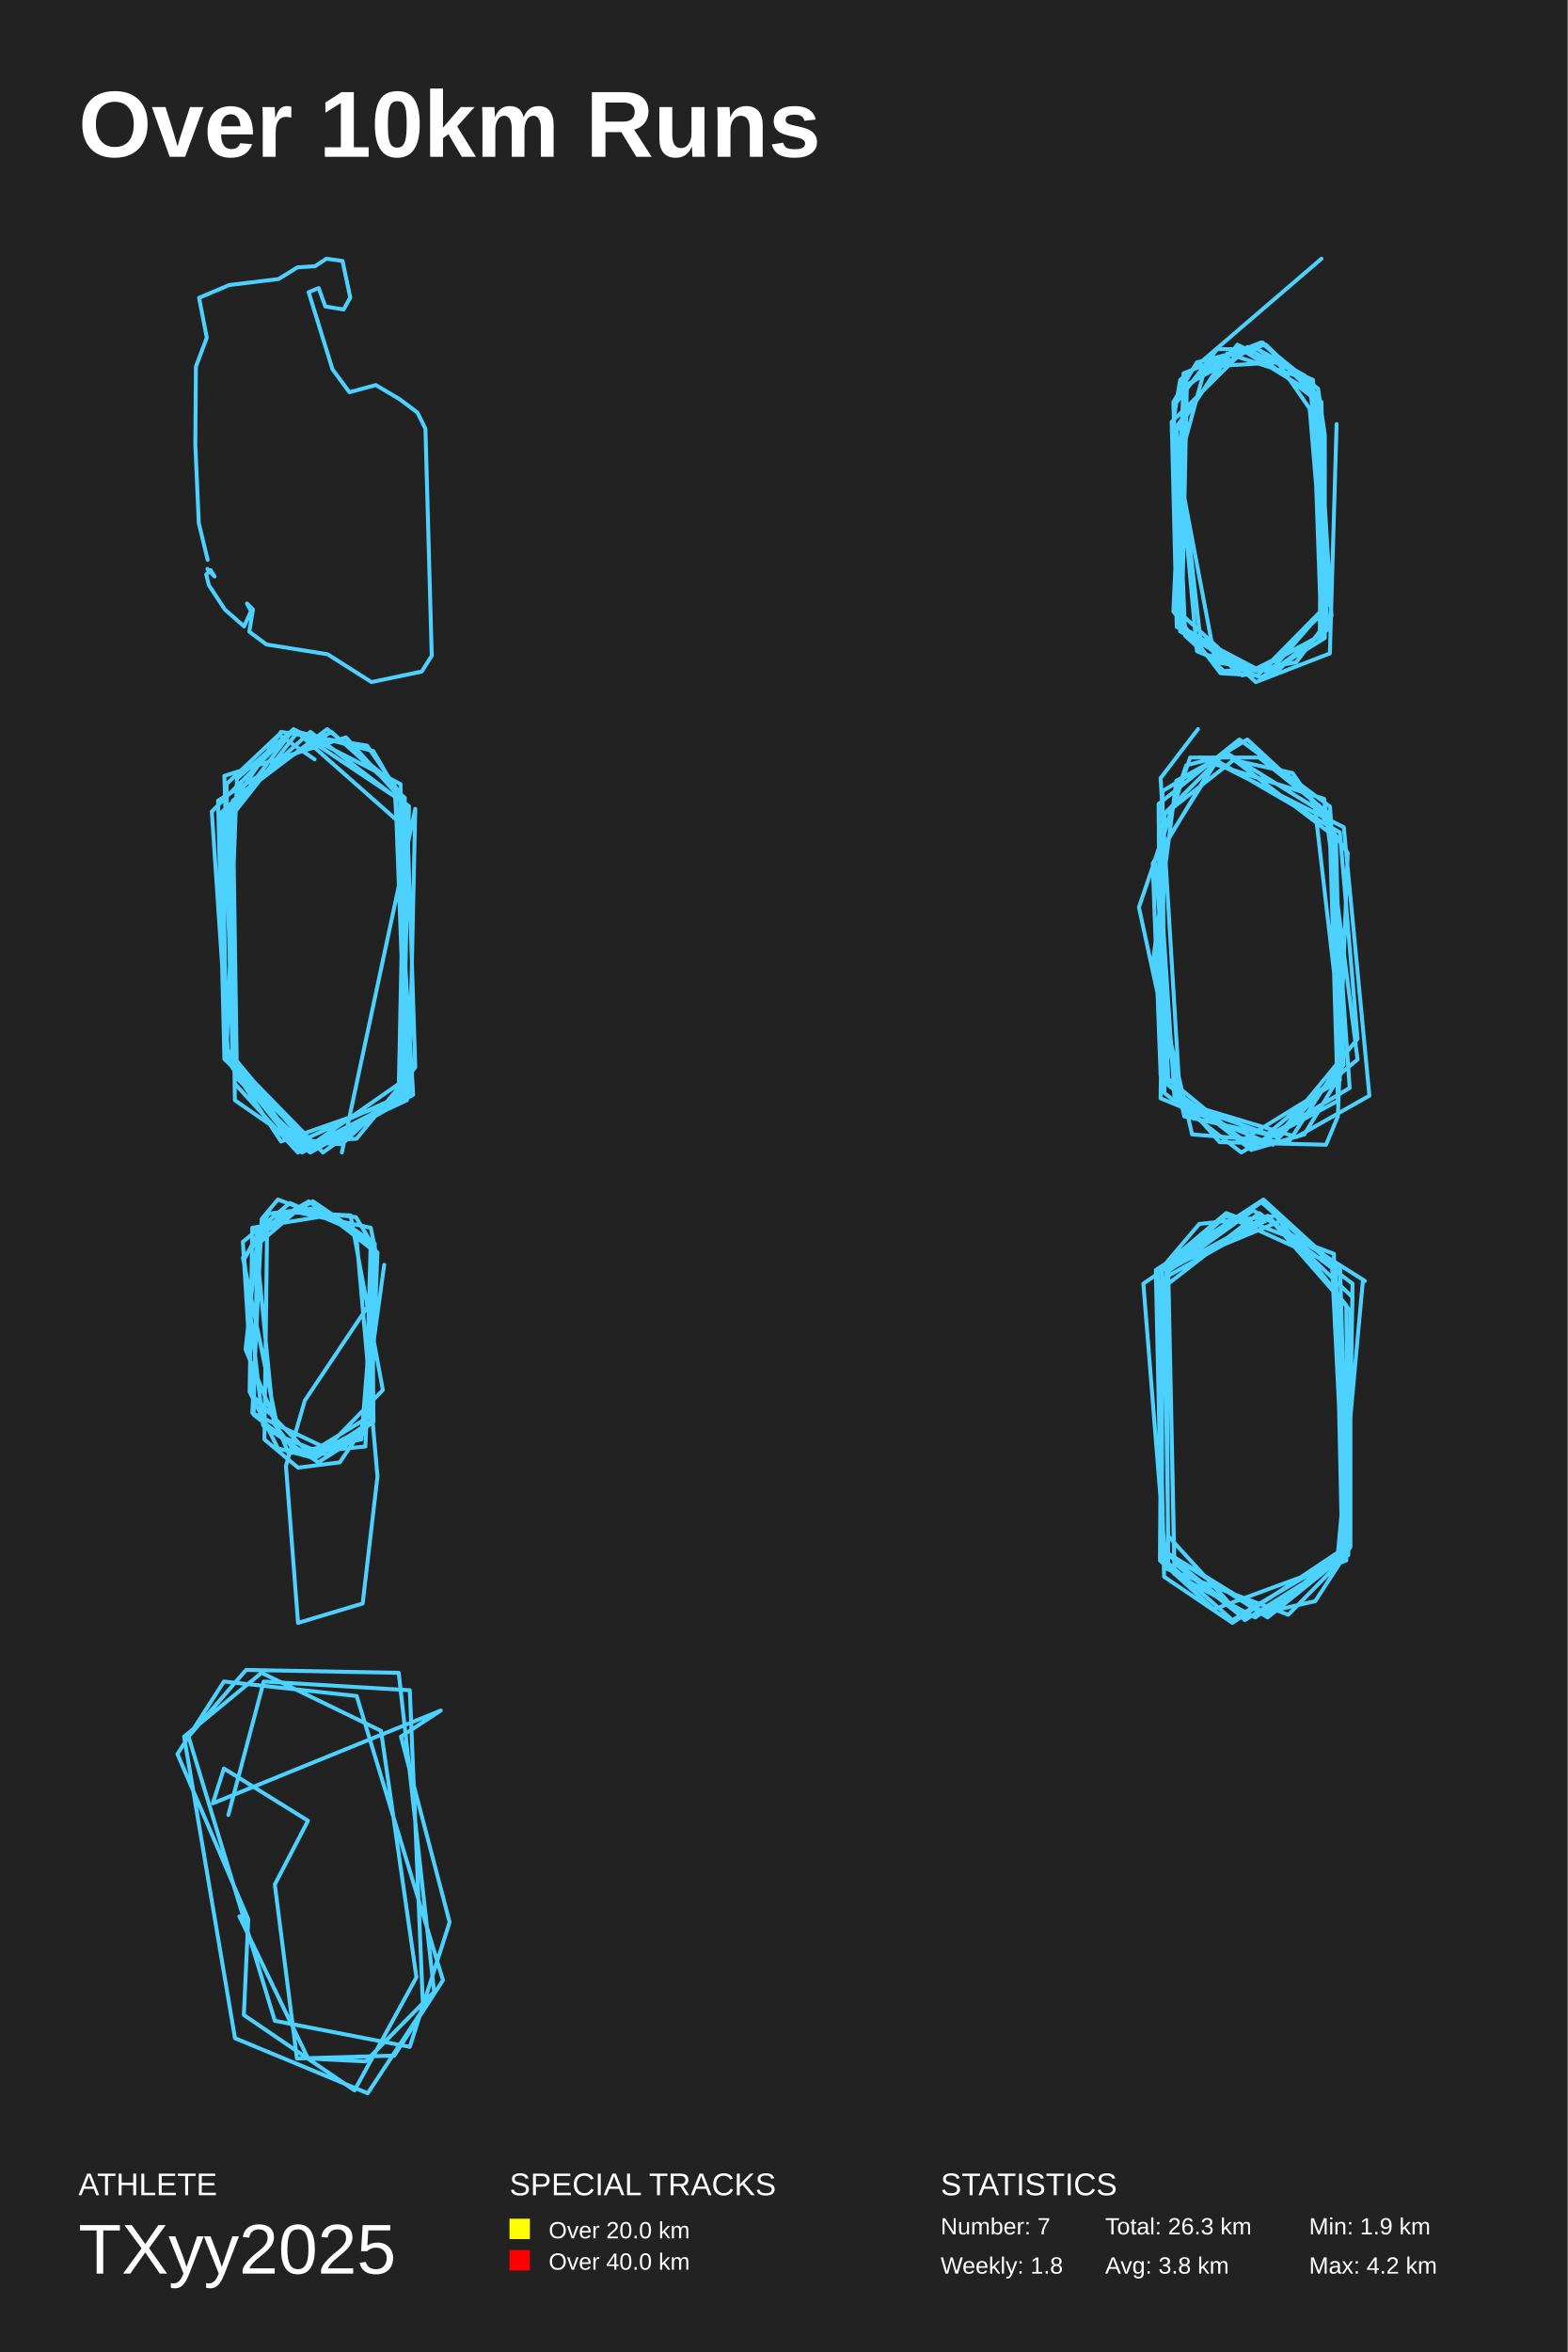
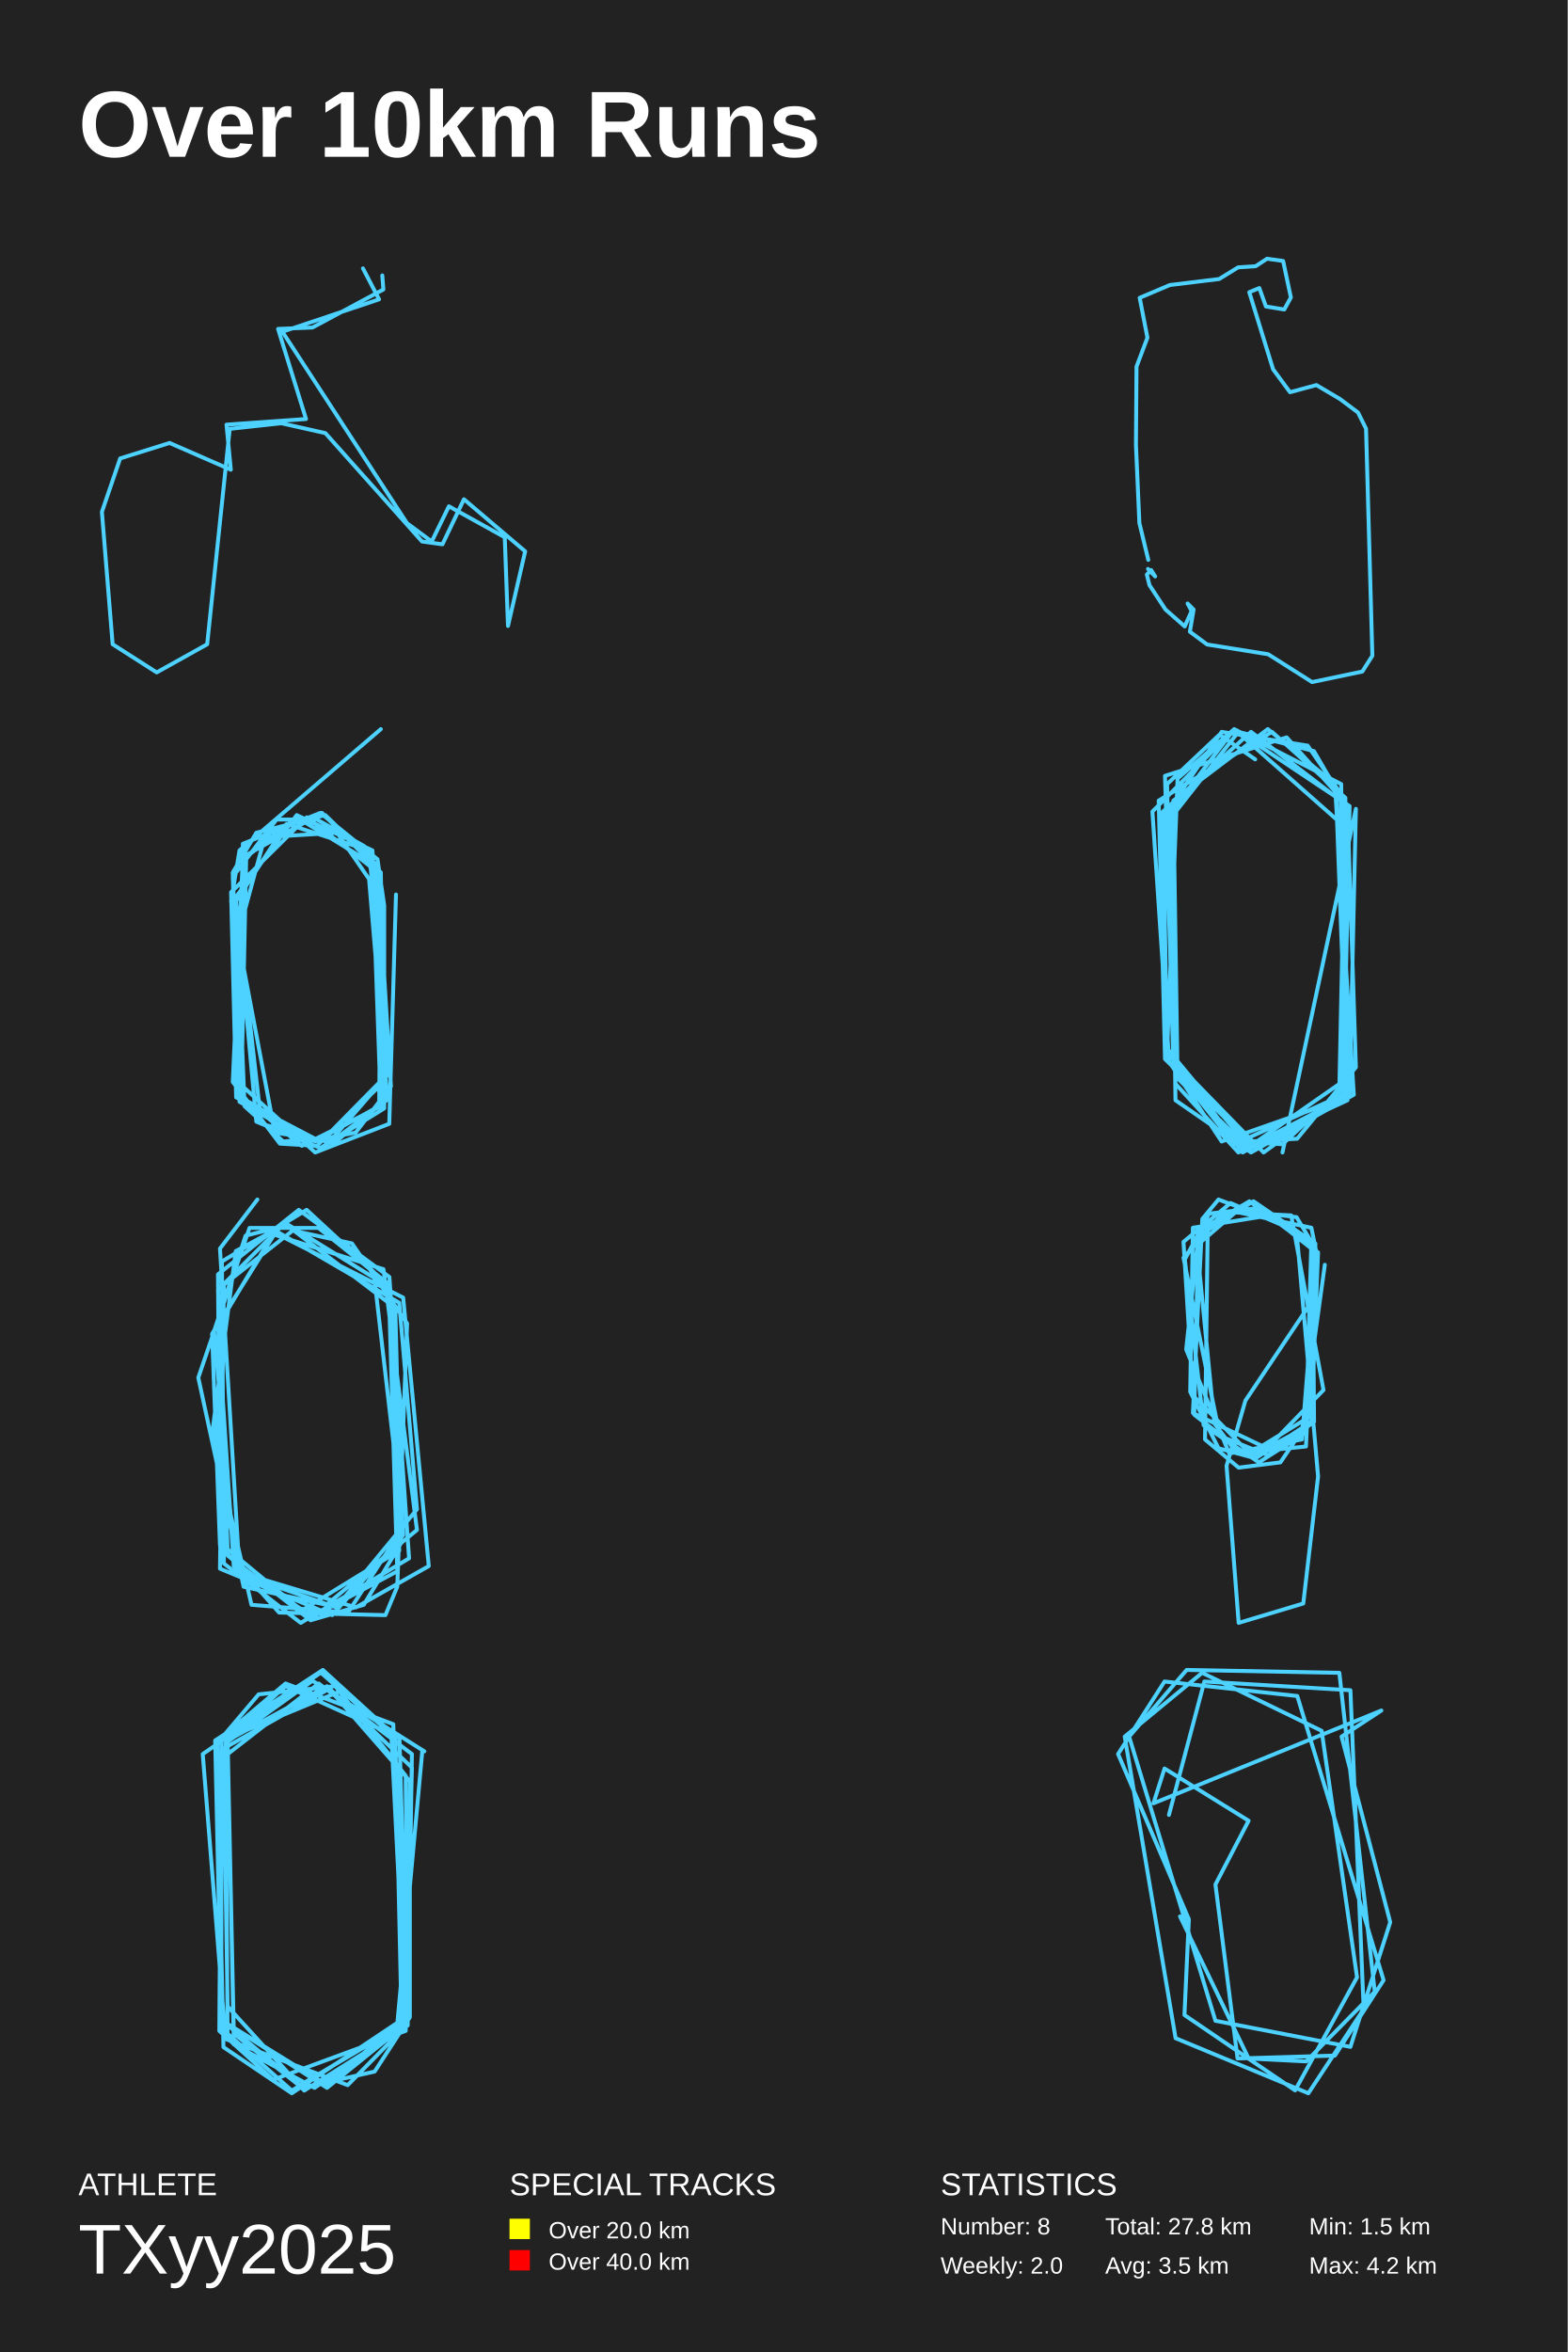
<svg xmlns="http://www.w3.org/2000/svg" baseProfile="full" height="300mm" version="1.1" viewBox="0,0,200,300" width="200mm">
  <defs />
  <rect fill="#222222" height="300" width="200" x="0" y="0" />
  <text fill="#FFFFFF" style="font-size:12px; font-family:Arial; font-weight:bold;" x="10" y="20">Over 10km Runs</text>
  <text fill="#FFFFFF" style="font-size:4px; font-family:Arial" x="10" y="280">ATHLETE</text>
  <text fill="#FFFFFF" style="font-size:9px; font-family:Arial" x="10" y="290">TXyy2025</text>
  <text fill="#FFFFFF" style="font-size:4px; font-family:Arial" x="65" y="280">SPECIAL TRACKS</text>
  <rect fill="yellow" height="2.6" width="2.6" x="65" y="283" />
  <text fill="#FFFFFF" style="font-size:3px; font-family:Arial" x="70" y="285.5">Over 20.0 km</text>
  <rect fill="red" height="2.6" width="2.6" x="65" y="287" />
  <text fill="#FFFFFF" style="font-size:3px; font-family:Arial" x="70" y="289.5">Over 40.0 km</text>
  <text fill="#FFFFFF" style="font-size:4px; font-family:Arial" x="120" y="280">STATISTICS</text>
-   <text fill="#FFFFFF" style="font-size:3px; font-family:Arial" x="120" y="285">Number: 7</text>
-   <text fill="#FFFFFF" style="font-size:3px; font-family:Arial" x="120" y="290">Weekly: 1.8</text>
-   <text fill="#FFFFFF" style="font-size:3px; font-family:Arial" x="141" y="285">Total: 26.3 km</text>
-   <text fill="#FFFFFF" style="font-size:3px; font-family:Arial" x="141" y="290">Avg: 3.8 km</text>
-   <text fill="#FFFFFF" style="font-size:3px; font-family:Arial" x="167" y="285">Min: 1.9 km</text>
+   <text fill="#FFFFFF" style="font-size:3px; font-family:Arial" x="120" y="285">Number: 8</text>
+   <text fill="#FFFFFF" style="font-size:3px; font-family:Arial" x="120" y="290">Weekly: 2.0</text>
+   <text fill="#FFFFFF" style="font-size:3px; font-family:Arial" x="141" y="285">Total: 27.8 km</text>
+   <text fill="#FFFFFF" style="font-size:3px; font-family:Arial" x="141" y="290">Avg: 3.5 km</text>
+   <text fill="#FFFFFF" style="font-size:3px; font-family:Arial" x="167" y="285">Min: 1.5 km</text>
  <text fill="#FFFFFF" style="font-size:3px; font-family:Arial" x="167" y="290">Max: 4.2 km</text>
-   <polyline fill="none" points="26.458,72.566 27.373,73.525 26.86,72.71 26.311,73.285 26.641,74.628 28.69,77.745 31.143,79.903 32.021,77.937 31.509,76.978 32.277,77.745 31.801,80.574 33.997,82.205 41.793,83.451 47.393,87.0 53.799,85.657 55.08,83.643 54.274,54.678 53.25,52.616 50.944,50.889 47.942,49.115 44.575,50.026 42.416,47.1 39.378,37.269 40.659,36.741 41.501,39.091 43.843,39.475 44.685,37.94 43.697,33.288 41.647,33.0 40.183,33.959 37.95,34.103 35.535,35.59 29.239,36.357 25.396,37.988 26.384,43.072 24.993,46.765 24.92,56.74 25.36,66.715 26.494,71.415" stroke="#4DD2FF" stroke-linecap="round" stroke-linejoin="round" stroke-width="0.5" />
-   <polyline fill="none" points="168.587,33.0 150.555,48.469 149.481,54.938 155.063,84.469 162.361,85.594 169.445,80.25 167.084,52.125 163.005,46.219 153.775,46.781 150.555,58.594 153.345,83.344 162.576,85.875 168.801,80.531 167.943,50.438 157.853,44.25 151.413,49.313 150.769,79.969 160.215,85.594 168.372,81.094 168.587,55.219 166.44,47.906 160.429,44.531 155.277,44.531 149.696,51.844 150.984,79.969 158.497,86.156 168.587,81.094 167.513,50.719 159.141,44.25 149.481,53.813 150.125,79.969 160.859,85.594 169.016,78 168.587,51.281 161.073,43.688 150.984,49.313 149.696,78 155.707,85.875 160.429,86.156 169.016,77.438 167.513,48.469 157.853,43.969 150.125,54.375 151.199,81.094 156.136,85.594 162.576,85.031 169.66,76.875 167.084,48.469 156.565,45.094 150.125,54.938 152.701,83.063 160.859,86.438 169.016,81.375 169.016,55.5 168.157,49.594 160.859,43.688 150.984,47.625 150.555,80.531 159.356,85.594 165.367,84.469 169.875,78.563 168.157,50.438 161.503,43.969 152.701,46.219 149.696,51.281 150.34,78 160.215,87.0 169.66,83.344 170.519,54.094" stroke="#4DD2FF" stroke-linecap="round" stroke-linejoin="round" stroke-width="0.5" />
-   <polyline fill="none" points="40.134,96.857 35.584,93.701 28.893,100.013 29.696,134.727 39.331,146.299 51.91,137.533 51.374,102.117 44.148,94.052 28.626,98.961 29.696,135.779 37.725,145.597 43.613,145.948 51.91,138.234 50.572,101.766 39.599,93.351 28.358,103.52 28.893,133.675 38.528,147.0 51.374,139.987 52.177,102.818 37.457,93.0 30.231,99.312 28.893,134.377 41.204,147.0 51.374,139.636 51.107,100.013 37.457,93.0 29.428,103.52 29.964,140.338 39.599,147.0 52.713,139.636 50.304,100.013 41.74,93.0 29.696,102.117 30.231,137.533 39.063,146.299 51.91,140.338 50.572,104.572 37.457,93.0 27.02,103.52 29.161,135.429 35.852,145.597 50.839,140.338 51.642,101.766 42.275,93.351 27.823,102.117 28.626,135.078 39.331,145.597 45.486,145.247 52.98,136.13 51.91,103.169 47.628,95.805 37.993,93.351 28.626,105.273 29.964,136.481 37.457,145.948 51.374,139.636 51.642,102.117 46.825,95.104 35.852,93.351 29.161,103.169 29.964,138.234 37.993,147.0 52.177,139.636 52.98,103.169 43.613,147.0" stroke="#4DD2FF" stroke-linecap="round" stroke-linejoin="round" stroke-width="0.5" />
-   <polyline fill="none" points="152.838,93.0 148.063,99.256 150.576,140.744 162.89,145.024 173.194,132.512 170.932,106.171 155.099,96.951 147.811,109.134 149.822,139.756 158.618,145.354 170.932,137.781 169.676,104.195 156.356,95.963 147.811,104.525 149.068,138.439 159.623,146.671 166.409,144.695 171.183,136.793 170.43,106.829 156.607,96.293 151.33,97.61 147.309,109.793 150.073,140.415 165.403,145.024 174.702,139.756 171.435,105.512 155.099,97.281 147.057,110.122 148.063,137.122 155.602,145.683 169.173,146.012 170.681,142.39 171.937,108.805 164.901,98.598 157.361,96.951 148.565,103.866 148.063,140.085 162.387,146.012 171.435,135.805 169.676,103.866 160.628,96.622 151.832,96.622 145.298,115.72 151.078,142.39 161.634,144.695 173.194,135.146 168.922,101.89 154.345,97.281 150.073,99.585 147.057,122.964 152.084,144.695 164.398,145.683 171.435,134.817 167.665,102.22 159.12,94.317 148.314,100.903 148.565,139.427 158.366,147.0 172.189,138.768 169.676,102.878 158.115,94.317 147.811,102.549 148.063,136.793 159.623,146.341 170.681,140.415 169.676,106.829" stroke="#4DD2FF" stroke-linecap="round" stroke-linejoin="round" stroke-width="0.5" />
-   <polyline fill="none" points="42.662,155.7 35.449,153.0 33.388,155.475 32.186,180.225 41.631,184.725 48.844,177.3 44.723,155.025 36.136,154.575 30.984,160.425 35.621,183.15 41.803,185.625 47.642,181.35 47.47,158.625 40.086,154.125 34.247,154.8 31.156,160.65 33.56,181.8 40.601,186.525 46.612,182.7 47.642,159.525 41.975,155.025 32.186,156.6 31.843,177.525 35.449,184.725 39.571,185.85 46.612,182.025 47.299,158.4 45.41,155.25 37.853,154.35 32.873,157.725 31.327,172.125 36.823,185.4 46.097,183.6 47.986,159.975 47.299,156.6 37.682,154.575 32.701,158.85 34.934,181.575 37.853,185.4 46.612,184.5 47.47,165.825 38.884,178.65 36.479,186.975 38.025,207.0 46.268,204.525 48.157,188.325 45.41,157.05 36.995,153.45 30.984,158.4 32.186,177.975 40.086,186.075 47.299,181.35 48.157,159.75 39.399,153.225 32.873,157.05 32.358,180.45 39.055,185.625 47.127,180.675 47.814,158.625 39.914,153.225 34.075,156.825 33.732,183.6 38.025,187.2 43.349,186.525 46.097,182.475 49.016,161.325" stroke="#4DD2FF" stroke-linecap="round" stroke-linejoin="round" stroke-width="0.5" />
-   <polyline fill="none" points="174.135,163.385 159.868,154.385 148.771,162.346 149.036,199.385 157.226,206.654 171.493,198 170.7,165.115 163.303,155.769 148.243,162 147.979,199.039 154.848,205.269 171.757,199.039 172.55,165.462 161.717,155.077 149.036,162 149.828,199.385 158.547,206.308 167.794,204.231 172.285,197.308 172.285,167.192 161.982,155.423 148.507,163.039 149.036,195.923 158.811,206.654 172.021,198.346 170.964,161.654 156.433,155.077 149.036,161.654 149.828,200.769 160.132,206.308 172.021,198 171.757,166.5 162.774,155.077 152.999,156.115 147.715,162.346 148.243,197.654 158.283,205.962 171.757,198 169.908,160.962 161.189,153.0 147.45,162 148.243,197.654 161.717,205.962 171.229,197.654 170.436,161.654 160.925,153.346 145.865,163.731 148.771,200.077 164.359,205.962 171.493,198.692 170.172,159.923 156.433,154.731 148.243,161.654 148.243,197.654 161.717,206.308 172.021,198 172.55,163.731 160.661,154.731 147.715,164.769 148.507,201.115 157.226,207.0 170.7,198 173.871,163.385" stroke="#4DD2FF" stroke-linecap="round" stroke-linejoin="round" stroke-width="0.5" />
-   <polyline fill="none" points="30.543,244.438 39.294,262.562 46.634,262.932 55.385,254.055 50.869,213.37 31.39,213.0 24.05,221.507 35.06,257.754 52.28,261.082 57.361,245.178 51.151,221.507 56.232,218.178 27.155,230.014 28.567,225.575 39.294,232.233 35.06,240.37 37.883,262.562 50.304,262.192 56.514,252.575 45.505,216.329 28.567,214.479 22.639,223.726 31.672,244.808 31.108,257.014 45.223,266.63 53.127,252.206 48.61,220.767 33.366,213.37 23.486,221.507 29.978,259.973 46.916,267.0 53.974,256.274 52.28,215.589 33.648,214.479 29.131,231.493" stroke="#4DD2FF" stroke-linecap="round" stroke-linejoin="round" stroke-width="0.5" />
+   <polyline fill="none" points="48.772,35.13 48.909,36.925 39.863,41.774 35.477,41.953 39.041,53.446 28.898,54.164 29.447,59.91 21.635,56.499 15.33,58.474 13.0,65.298 14.371,82.177 19.99,85.768 26.431,82.177 29.31,54.703 35.888,53.985 41.508,55.242 53.843,69.069 56.447,69.428 59.188,63.681 67.0,70.326 64.807,79.843 64.396,68.53 57.269,64.579 55.076,69.069 51.924,66.734 36.025,42.313 48.36,38.182 46.305,34.232" stroke="#4DD2FF" stroke-linecap="round" stroke-linejoin="round" stroke-width="0.5" />
+   <polyline fill="none" points="146.458,72.566 147.373,73.525 146.86,72.71 146.311,73.285 146.641,74.628 148.69,77.745 151.143,79.903 152.021,77.937 151.509,76.978 152.277,77.745 151.801,80.574 153.997,82.205 161.793,83.451 167.393,87.0 173.799,85.657 175.08,83.643 174.274,54.678 173.25,52.616 170.944,50.889 167.942,49.115 164.575,50.026 162.416,47.1 159.378,37.269 160.659,36.741 161.501,39.091 163.843,39.475 164.685,37.94 163.697,33.288 161.647,33.0 160.183,33.959 157.95,34.103 155.535,35.59 149.239,36.357 145.396,37.988 146.384,43.072 144.993,46.765 144.92,56.74 145.36,66.715 146.494,71.415" stroke="#4DD2FF" stroke-linecap="round" stroke-linejoin="round" stroke-width="0.5" />
+   <polyline fill="none" points="48.587,93.0 30.555,108.469 29.481,114.938 35.063,144.469 42.361,145.594 49.445,140.25 47.084,112.125 43.005,106.219 33.775,106.781 30.555,118.594 33.345,143.344 42.576,145.875 48.801,140.531 47.943,110.438 37.853,104.25 31.413,109.313 30.769,139.969 40.215,145.594 48.372,141.094 48.587,115.219 46.44,107.906 40.429,104.531 35.277,104.531 29.696,111.844 30.984,139.969 38.497,146.156 48.587,141.094 47.513,110.719 39.141,104.25 29.481,113.813 30.125,139.969 40.859,145.594 49.016,138 48.587,111.281 41.073,103.688 30.984,109.313 29.696,138 35.707,145.875 40.429,146.156 49.016,137.438 47.513,108.469 37.853,103.969 30.125,114.375 31.199,141.094 36.136,145.594 42.576,145.031 49.66,136.875 47.084,108.469 36.565,105.094 30.125,114.938 32.701,143.063 40.859,146.438 49.016,141.375 49.016,115.5 48.157,109.594 40.859,103.688 30.984,107.625 30.555,140.531 39.356,145.594 45.367,144.469 49.875,138.563 48.157,110.438 41.503,103.969 32.701,106.219 29.696,111.281 30.34,138 40.215,147.0 49.66,143.344 50.519,114.094" stroke="#4DD2FF" stroke-linecap="round" stroke-linejoin="round" stroke-width="0.5" />
+   <polyline fill="none" points="160.134,96.857 155.584,93.701 148.893,100.013 149.696,134.727 159.331,146.299 171.91,137.533 171.374,102.117 164.148,94.052 148.626,98.961 149.696,135.779 157.725,145.597 163.613,145.948 171.91,138.234 170.572,101.766 159.599,93.351 148.358,103.52 148.893,133.675 158.528,147.0 171.374,139.987 172.177,102.818 157.457,93.0 150.231,99.312 148.893,134.377 161.204,147.0 171.374,139.636 171.107,100.013 157.457,93.0 149.428,103.52 149.964,140.338 159.599,147.0 172.713,139.636 170.304,100.013 161.74,93.0 149.696,102.117 150.231,137.533 159.063,146.299 171.91,140.338 170.572,104.572 157.457,93.0 147.02,103.52 149.161,135.429 155.852,145.597 170.839,140.338 171.642,101.766 162.275,93.351 147.823,102.117 148.626,135.078 159.331,145.597 165.486,145.247 172.98,136.13 171.91,103.169 167.628,95.805 157.993,93.351 148.626,105.273 149.964,136.481 157.457,145.948 171.374,139.636 171.642,102.117 166.825,95.104 155.852,93.351 149.161,103.169 149.964,138.234 157.993,147.0 172.177,139.636 172.98,103.169 163.613,147.0" stroke="#4DD2FF" stroke-linecap="round" stroke-linejoin="round" stroke-width="0.5" />
+   <polyline fill="none" points="32.838,153.0 28.063,159.256 30.576,200.744 42.89,205.024 53.194,192.512 50.932,166.171 35.099,156.951 27.811,169.134 29.822,199.756 38.618,205.354 50.932,197.781 49.676,164.195 36.356,155.963 27.811,164.525 29.068,198.439 39.623,206.671 46.409,204.695 51.183,196.793 50.43,166.829 36.607,156.293 31.33,157.61 27.309,169.793 30.073,200.415 45.403,205.024 54.702,199.756 51.435,165.512 35.099,157.281 27.057,170.122 28.063,197.122 35.602,205.683 49.173,206.012 50.681,202.39 51.937,168.805 44.901,158.598 37.361,156.951 28.565,163.866 28.063,200.085 42.387,206.012 51.435,195.805 49.676,163.866 40.628,156.622 31.832,156.622 25.298,175.72 31.078,202.39 41.634,204.695 53.194,195.146 48.922,161.89 34.345,157.281 30.073,159.585 27.057,182.964 32.084,204.695 44.398,205.683 51.435,194.817 47.665,162.22 39.12,154.317 28.314,160.903 28.565,199.427 38.366,207.0 52.189,198.768 49.676,162.878 38.115,154.317 27.811,162.549 28.063,196.793 39.623,206.341 50.681,200.415 49.676,166.829" stroke="#4DD2FF" stroke-linecap="round" stroke-linejoin="round" stroke-width="0.5" />
+   <polyline fill="none" points="162.662,155.7 155.449,153.0 153.388,155.475 152.186,180.225 161.631,184.725 168.844,177.3 164.723,155.025 156.136,154.575 150.984,160.425 155.621,183.15 161.803,185.625 167.642,181.35 167.47,158.625 160.086,154.125 154.247,154.8 151.156,160.65 153.56,181.8 160.601,186.525 166.612,182.7 167.642,159.525 161.975,155.025 152.186,156.6 151.843,177.525 155.449,184.725 159.571,185.85 166.612,182.025 167.299,158.4 165.41,155.25 157.853,154.35 152.873,157.725 151.327,172.125 156.823,185.4 166.097,183.6 167.986,159.975 167.299,156.6 157.682,154.575 152.701,158.85 154.934,181.575 157.853,185.4 166.612,184.5 167.47,165.825 158.884,178.65 156.479,186.975 158.025,207.0 166.268,204.525 168.157,188.325 165.41,157.05 156.995,153.45 150.984,158.4 152.186,177.975 160.086,186.075 167.299,181.35 168.157,159.75 159.399,153.225 152.873,157.05 152.358,180.45 159.055,185.625 167.127,180.675 167.814,158.625 159.914,153.225 154.075,156.825 153.732,183.6 158.025,187.2 163.349,186.525 166.097,182.475 169.016,161.325" stroke="#4DD2FF" stroke-linecap="round" stroke-linejoin="round" stroke-width="0.5" />
+   <polyline fill="none" points="54.135,223.385 39.868,214.385 28.771,222.346 29.036,259.385 37.226,266.654 51.493,258 50.7,225.115 43.303,215.769 28.243,222 27.979,259.039 34.848,265.269 51.757,259.039 52.55,225.462 41.717,215.077 29.036,222 29.828,259.385 38.547,266.308 47.794,264.231 52.285,257.308 52.285,227.192 41.982,215.423 28.507,223.039 29.036,255.923 38.811,266.654 52.021,258.346 50.964,221.654 36.433,215.077 29.036,221.654 29.828,260.769 40.132,266.308 52.021,258 51.757,226.5 42.774,215.077 32.999,216.115 27.715,222.346 28.243,257.654 38.283,265.962 51.757,258 49.908,220.962 41.189,213.0 27.45,222 28.243,257.654 41.717,265.962 51.229,257.654 50.436,221.654 40.925,213.346 25.865,223.731 28.771,260.077 44.359,265.962 51.493,258.692 50.172,219.923 36.433,214.731 28.243,221.654 28.243,257.654 41.717,266.308 52.021,258 52.55,223.731 40.661,214.731 27.715,224.769 28.507,261.115 37.226,267.0 50.7,258 53.871,223.385" stroke="#4DD2FF" stroke-linecap="round" stroke-linejoin="round" stroke-width="0.5" />
+   <polyline fill="none" points="150.543,244.438 159.294,262.562 166.634,262.932 175.385,254.055 170.869,213.37 151.39,213.0 144.05,221.507 155.06,257.754 172.28,261.082 177.361,245.178 171.151,221.507 176.232,218.178 147.155,230.014 148.567,225.575 159.294,232.233 155.06,240.37 157.883,262.562 170.304,262.192 176.514,252.575 165.505,216.329 148.567,214.479 142.639,223.726 151.672,244.808 151.108,257.014 165.223,266.63 173.127,252.206 168.61,220.767 153.366,213.37 143.486,221.507 149.978,259.973 166.916,267.0 173.974,256.274 172.28,215.589 153.648,214.479 149.131,231.493" stroke="#4DD2FF" stroke-linecap="round" stroke-linejoin="round" stroke-width="0.5" />
</svg>
